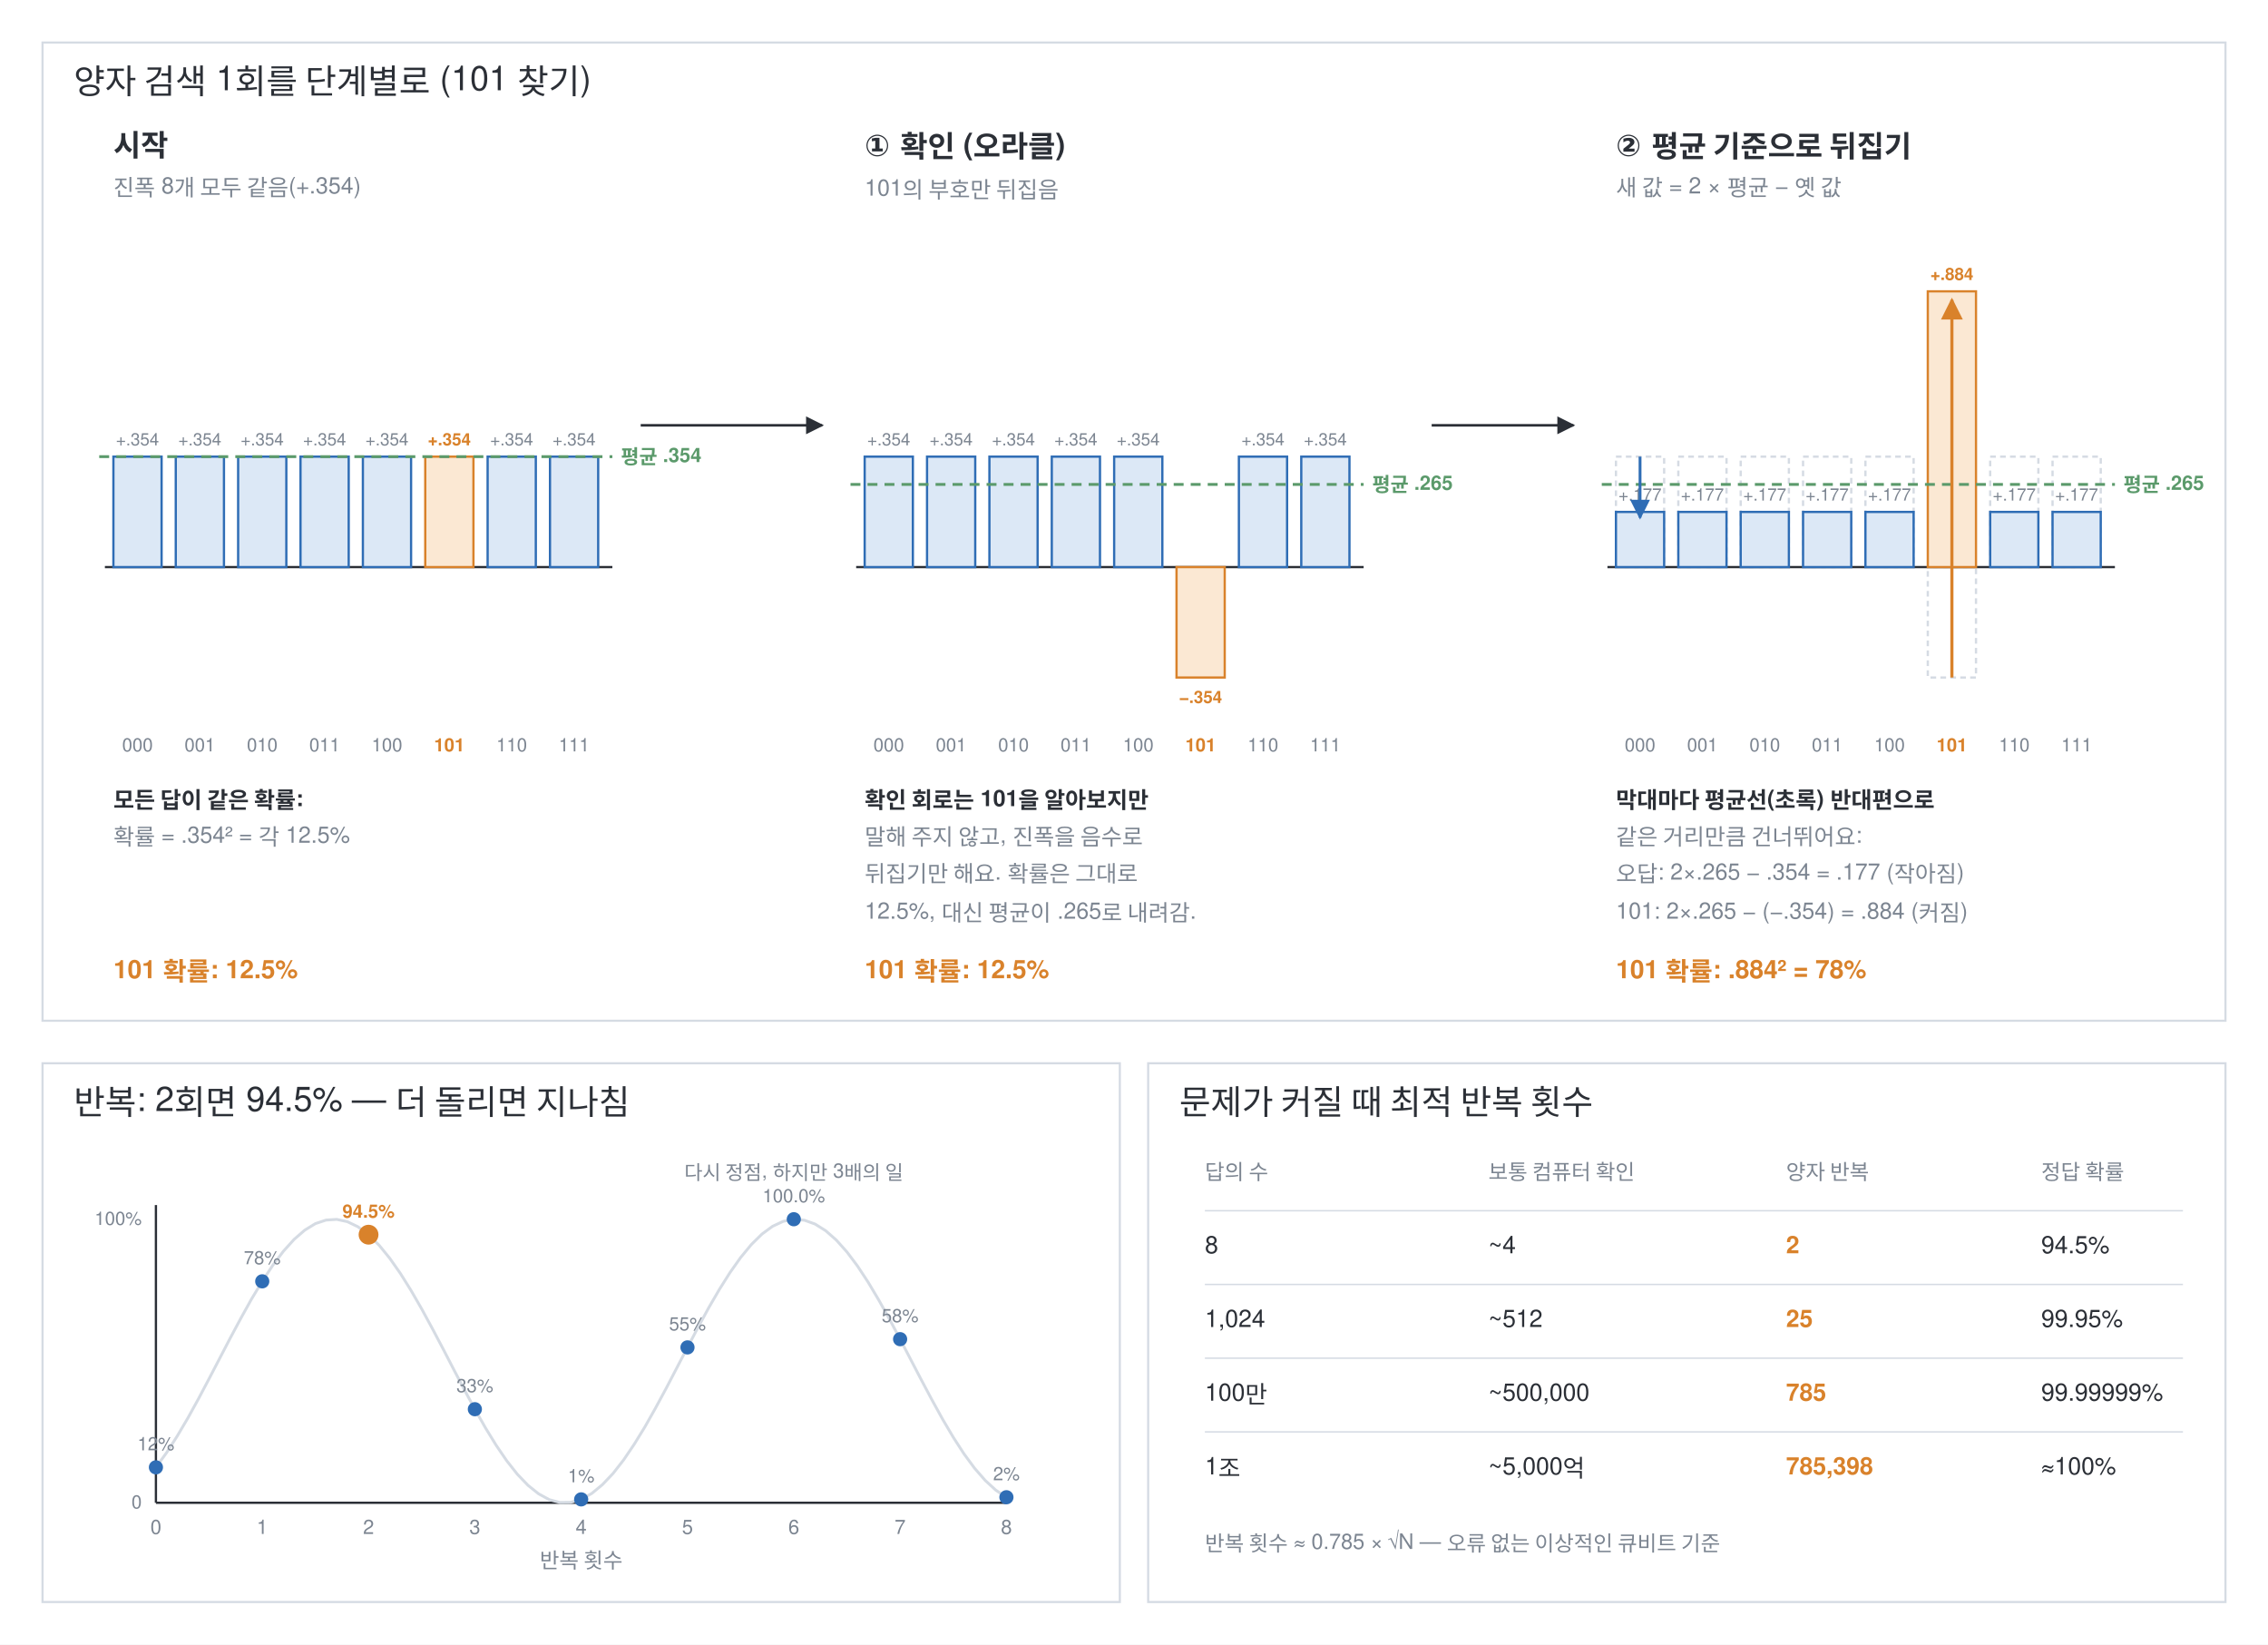
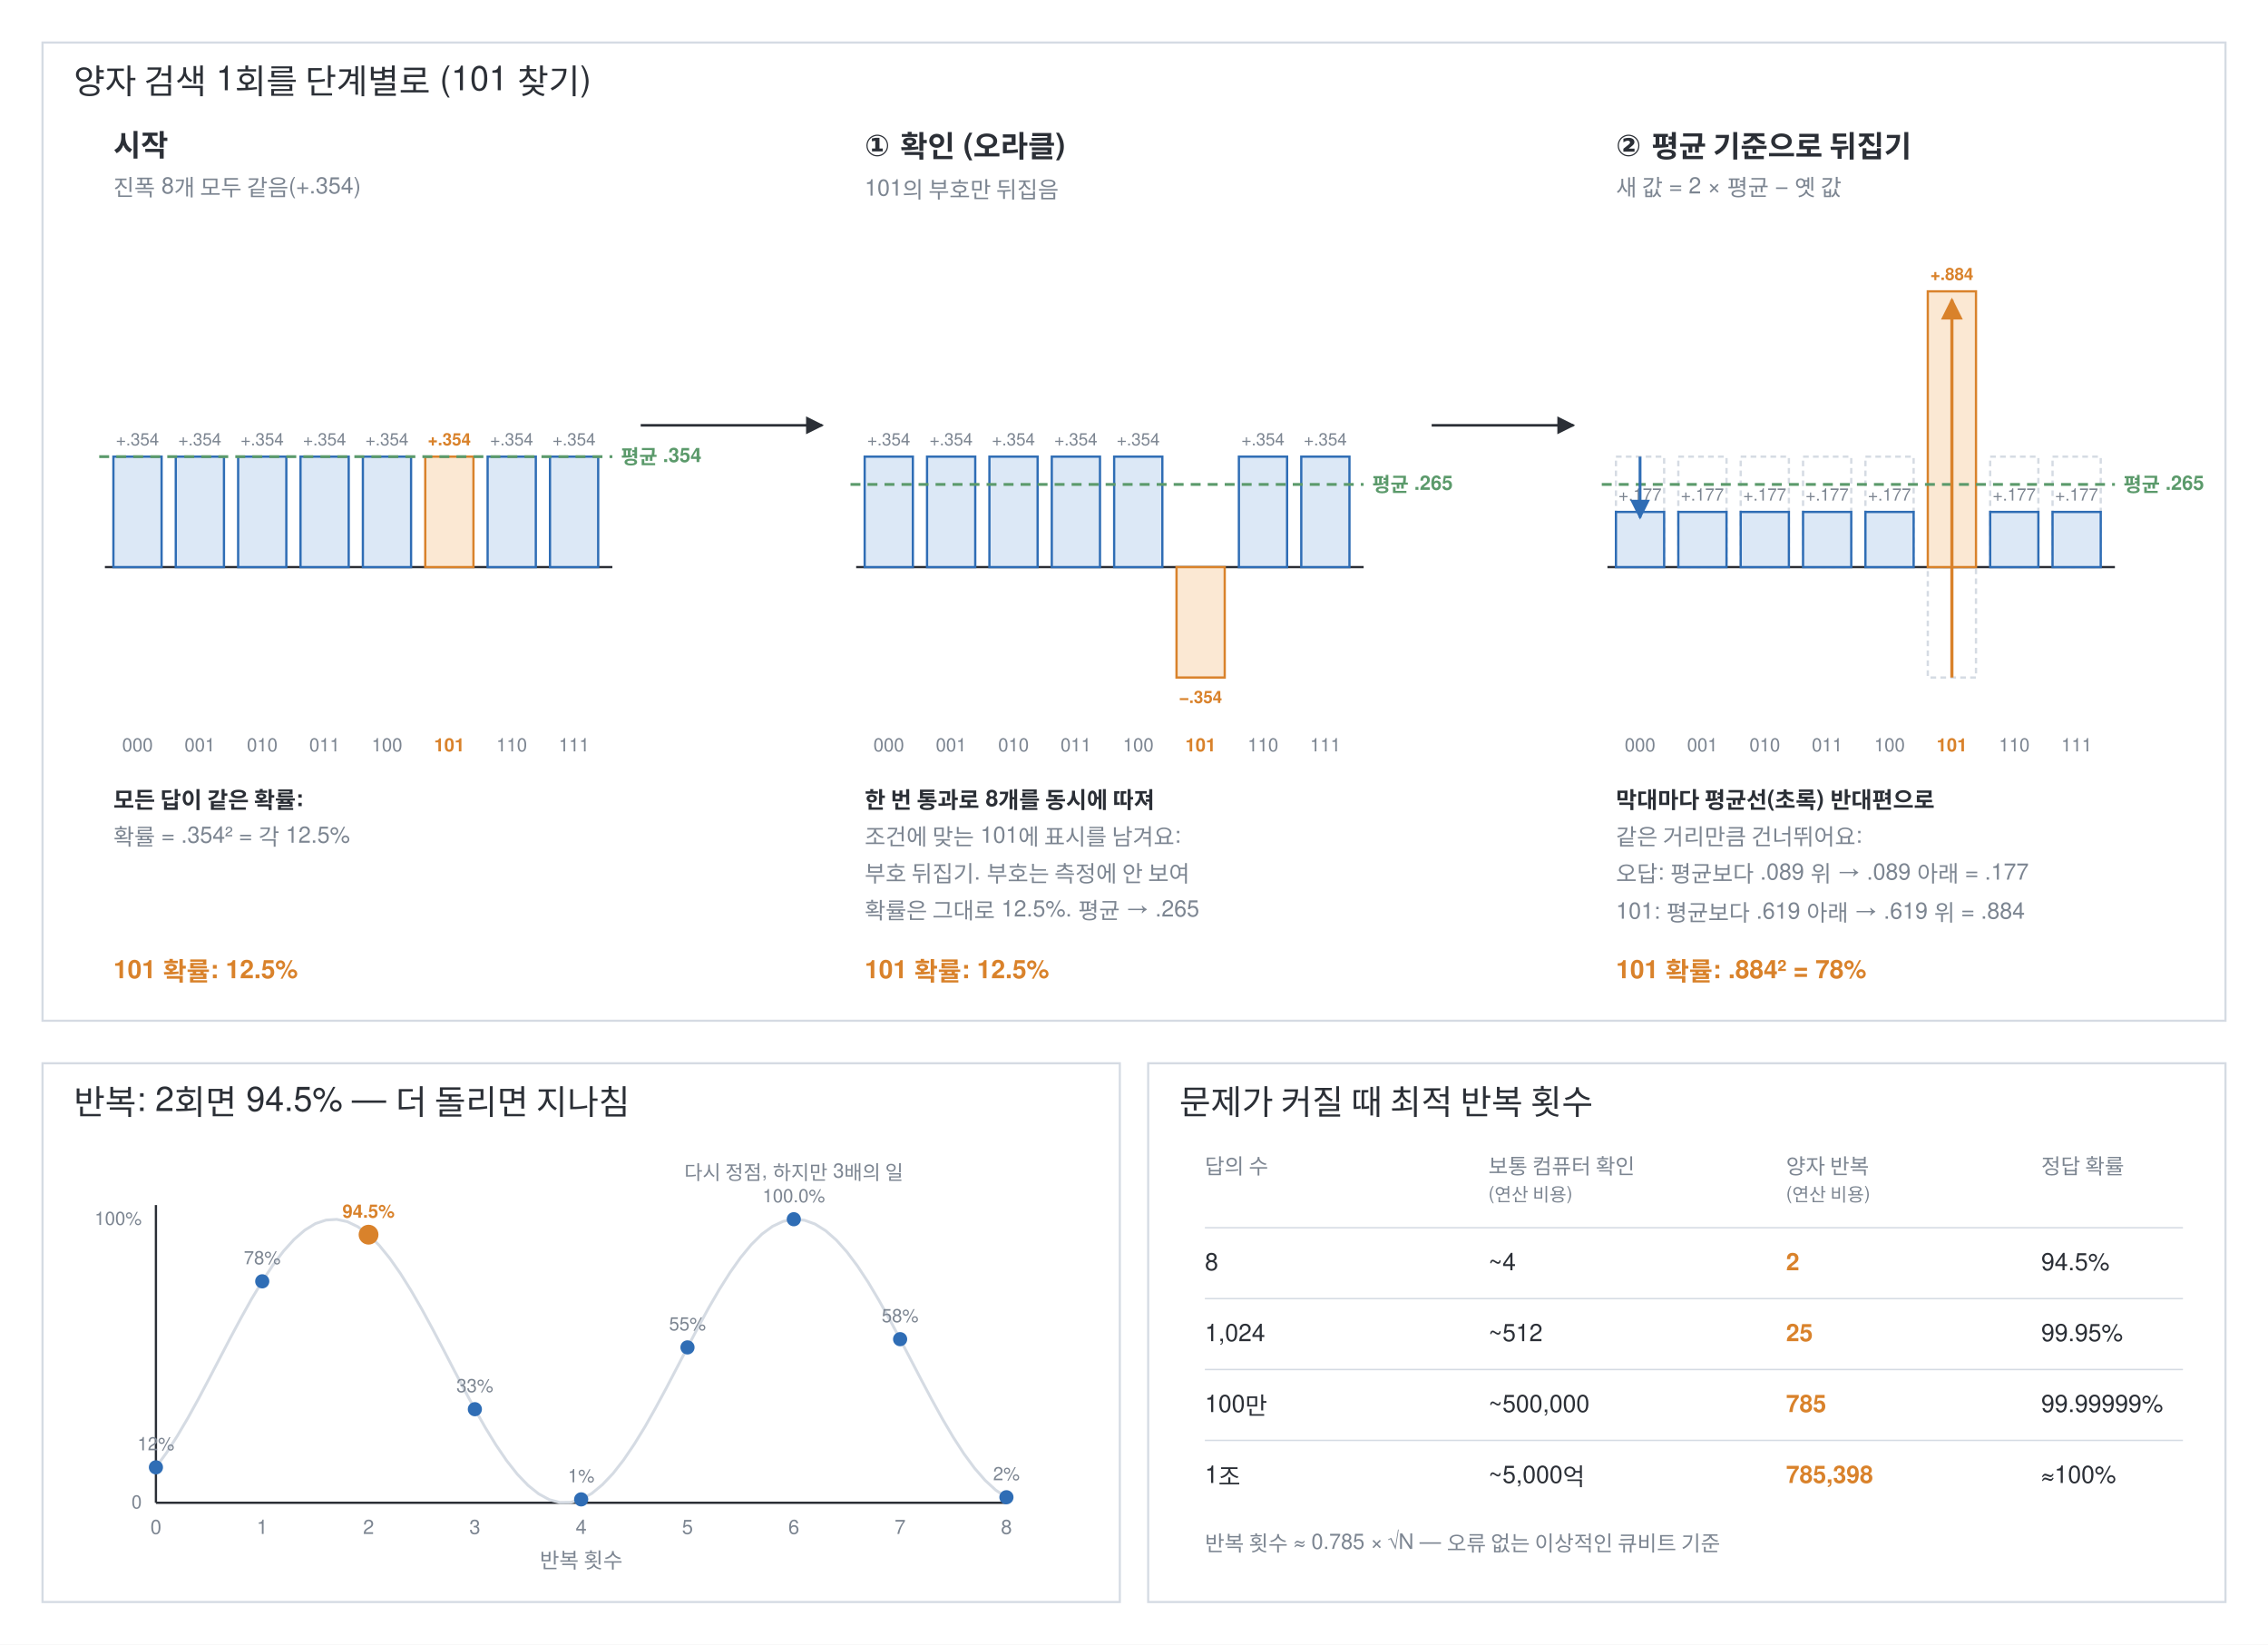
<svg xmlns="http://www.w3.org/2000/svg" viewBox="0 0 1600 1160" width="1600" height="1160" font-family="Helvetica Neue, Helvetica, Arial, Apple SD Gothic Neo, Malgun Gothic, Noto Sans KR, sans-serif">
  <defs>
    <marker id="ar" viewBox="0 0 10 10" refX="9" refY="5" markerWidth="7" markerHeight="7" orient="auto-start-reverse">
      <path d="M0 0 L10 5 L0 10 Z" fill="#2B2F36" />
    </marker>
    <marker id="arb" viewBox="0 0 10 10" refX="9" refY="5" markerWidth="7" markerHeight="7" orient="auto-start-reverse">
      <path d="M0 0 L10 5 L0 10 Z" fill="#2F6DB5" />
    </marker>
    <marker id="aro" viewBox="0 0 10 10" refX="9" refY="5" markerWidth="7" markerHeight="7" orient="auto-start-reverse">
      <path d="M0 0 L10 5 L0 10 Z" fill="#D9822B" />
    </marker>
  </defs>
  <rect width="1600" height="1160" fill="#FFFFFF" />
  <rect x="30" y="30" width="1540" height="690" fill="#FFFFFF" stroke="#D5DBE3" stroke-width="1.5" />
  <text x="52" y="66" font-size="24" fill="#2B2F36" font-weight="400" text-anchor="start">양자 검색 1회를 단계별로 (101 찾기)</text>
  <text x="80" y="110" font-size="21" fill="#2B2F36" font-weight="600" text-anchor="start">시작</text>
  <text x="80" y="138" font-size="16" fill="#7C8591" font-weight="400" text-anchor="start">진폭 8개 모두 같음(+.354)</text>
  <text x="610" y="110" font-size="21" fill="#2B2F36" font-weight="600" text-anchor="start">① 확인 (오라클)</text>
  <text x="610" y="138" font-size="16" fill="#7C8591" font-weight="400" text-anchor="start">101의 부호만 뒤집음</text>
  <text x="1140" y="110" font-size="21" fill="#2B2F36" font-weight="600" text-anchor="start">② 평균 기준으로 뒤집기</text>
  <text x="1140" y="138" font-size="16" fill="#7C8591" font-weight="400" text-anchor="start">새 값 = 2 × 평균 − 옛 값</text>
  <line x1="74" y1="400" x2="432" y2="400" stroke="#2B2F36" stroke-width="1.6" />
  <rect x="80" y="322.1" width="34" height="77.9" fill="#DCE8F6" stroke="#2F6DB5" stroke-width="1.6" />
  <text x="97" y="314.12" font-size="12" fill="#7C8591" font-weight="400" text-anchor="middle">+.354</text>
  <text x="97" y="424" font-size="1" fill="#7C8591" font-weight="400" text-anchor="middle" />
  <rect x="124" y="322.1" width="34" height="77.9" fill="#DCE8F6" stroke="#2F6DB5" stroke-width="1.6" />
  <text x="141" y="314.12" font-size="12" fill="#7C8591" font-weight="400" text-anchor="middle">+.354</text>
  <text x="141" y="424" font-size="1" fill="#7C8591" font-weight="400" text-anchor="middle" />
  <rect x="168" y="322.1" width="34" height="77.9" fill="#DCE8F6" stroke="#2F6DB5" stroke-width="1.6" />
  <text x="185" y="314.12" font-size="12" fill="#7C8591" font-weight="400" text-anchor="middle">+.354</text>
  <text x="185" y="424" font-size="1" fill="#7C8591" font-weight="400" text-anchor="middle" />
  <rect x="212" y="322.1" width="34" height="77.9" fill="#DCE8F6" stroke="#2F6DB5" stroke-width="1.6" />
  <text x="229" y="314.12" font-size="12" fill="#7C8591" font-weight="400" text-anchor="middle">+.354</text>
  <text x="229" y="424" font-size="1" fill="#7C8591" font-weight="400" text-anchor="middle" />
  <rect x="256" y="322.1" width="34" height="77.9" fill="#DCE8F6" stroke="#2F6DB5" stroke-width="1.6" />
  <text x="273" y="314.12" font-size="12" fill="#7C8591" font-weight="400" text-anchor="middle">+.354</text>
  <text x="273" y="424" font-size="1" fill="#7C8591" font-weight="400" text-anchor="middle" />
  <rect x="300" y="322.1" width="34" height="77.9" fill="#FBE8D3" stroke="#D9822B" stroke-width="1.6" />
  <text x="317" y="314.12" font-size="12" fill="#D9822B" font-weight="600" text-anchor="middle">+.354</text>
  <text x="317" y="424" font-size="1" fill="#7C8591" font-weight="400" text-anchor="middle" />
  <rect x="344" y="322.1" width="34" height="77.9" fill="#DCE8F6" stroke="#2F6DB5" stroke-width="1.6" />
  <text x="361" y="314.12" font-size="12" fill="#7C8591" font-weight="400" text-anchor="middle">+.354</text>
  <text x="361" y="424" font-size="1" fill="#7C8591" font-weight="400" text-anchor="middle" />
  <rect x="388" y="322.1" width="34" height="77.9" fill="#DCE8F6" stroke="#2F6DB5" stroke-width="1.6" />
  <text x="405" y="314.12" font-size="12" fill="#7C8591" font-weight="400" text-anchor="middle">+.354</text>
  <text x="405" y="424" font-size="1" fill="#7C8591" font-weight="400" text-anchor="middle" />
  <text x="97" y="530" font-size="13" fill="#7C8591" font-weight="400" text-anchor="middle">000</text>
  <text x="141" y="530" font-size="13" fill="#7C8591" font-weight="400" text-anchor="middle">001</text>
  <text x="185" y="530" font-size="13" fill="#7C8591" font-weight="400" text-anchor="middle">010</text>
  <text x="229" y="530" font-size="13" fill="#7C8591" font-weight="400" text-anchor="middle">011</text>
  <text x="273" y="530" font-size="13" fill="#7C8591" font-weight="400" text-anchor="middle">100</text>
  <text x="317" y="530" font-size="13" fill="#D9822B" font-weight="600" text-anchor="middle">101</text>
  <text x="361" y="530" font-size="13" fill="#7C8591" font-weight="400" text-anchor="middle">110</text>
  <text x="405" y="530" font-size="13" fill="#7C8591" font-weight="400" text-anchor="middle">111</text>
  <line x1="70" y1="322.1" x2="432" y2="322.1" stroke="#5B9A6B" stroke-width="2" stroke-dasharray="7 5" />
  <text x="438" y="327.12" font-size="14" fill="#5B9A6B" font-weight="600" text-anchor="start">평균 .354</text>
  <line x1="604" y1="400" x2="962" y2="400" stroke="#2B2F36" stroke-width="1.6" />
  <rect x="610" y="322.1" width="34" height="77.9" fill="#DCE8F6" stroke="#2F6DB5" stroke-width="1.6" />
  <text x="627" y="314.12" font-size="12" fill="#7C8591" font-weight="400" text-anchor="middle">+.354</text>
  <text x="627" y="424" font-size="1" fill="#7C8591" font-weight="400" text-anchor="middle" />
  <rect x="654" y="322.1" width="34" height="77.9" fill="#DCE8F6" stroke="#2F6DB5" stroke-width="1.6" />
  <text x="671" y="314.12" font-size="12" fill="#7C8591" font-weight="400" text-anchor="middle">+.354</text>
  <text x="671" y="424" font-size="1" fill="#7C8591" font-weight="400" text-anchor="middle" />
  <rect x="698" y="322.1" width="34" height="77.9" fill="#DCE8F6" stroke="#2F6DB5" stroke-width="1.6" />
  <text x="715" y="314.12" font-size="12" fill="#7C8591" font-weight="400" text-anchor="middle">+.354</text>
  <text x="715" y="424" font-size="1" fill="#7C8591" font-weight="400" text-anchor="middle" />
  <rect x="742" y="322.1" width="34" height="77.9" fill="#DCE8F6" stroke="#2F6DB5" stroke-width="1.6" />
  <text x="759" y="314.12" font-size="12" fill="#7C8591" font-weight="400" text-anchor="middle">+.354</text>
  <text x="759" y="424" font-size="1" fill="#7C8591" font-weight="400" text-anchor="middle" />
  <rect x="786" y="322.1" width="34" height="77.9" fill="#DCE8F6" stroke="#2F6DB5" stroke-width="1.6" />
  <text x="803" y="314.12" font-size="12" fill="#7C8591" font-weight="400" text-anchor="middle">+.354</text>
  <text x="803" y="424" font-size="1" fill="#7C8591" font-weight="400" text-anchor="middle" />
  <rect x="830" y="400.0" width="34" height="77.9" fill="#FBE8D3" stroke="#D9822B" stroke-width="1.6" />
  <text x="847" y="495.88" font-size="12" fill="#D9822B" font-weight="600" text-anchor="middle">−.354</text>
  <text x="847" y="424" font-size="1" fill="#7C8591" font-weight="400" text-anchor="middle" />
  <rect x="874" y="322.1" width="34" height="77.9" fill="#DCE8F6" stroke="#2F6DB5" stroke-width="1.6" />
  <text x="891" y="314.12" font-size="12" fill="#7C8591" font-weight="400" text-anchor="middle">+.354</text>
  <text x="891" y="424" font-size="1" fill="#7C8591" font-weight="400" text-anchor="middle" />
  <rect x="918" y="322.1" width="34" height="77.9" fill="#DCE8F6" stroke="#2F6DB5" stroke-width="1.6" />
  <text x="935" y="314.12" font-size="12" fill="#7C8591" font-weight="400" text-anchor="middle">+.354</text>
  <text x="935" y="424" font-size="1" fill="#7C8591" font-weight="400" text-anchor="middle" />
  <text x="627" y="530" font-size="13" fill="#7C8591" font-weight="400" text-anchor="middle">000</text>
  <text x="671" y="530" font-size="13" fill="#7C8591" font-weight="400" text-anchor="middle">001</text>
  <text x="715" y="530" font-size="13" fill="#7C8591" font-weight="400" text-anchor="middle">010</text>
  <text x="759" y="530" font-size="13" fill="#7C8591" font-weight="400" text-anchor="middle">011</text>
  <text x="803" y="530" font-size="13" fill="#7C8591" font-weight="400" text-anchor="middle">100</text>
  <text x="847" y="530" font-size="13" fill="#D9822B" font-weight="600" text-anchor="middle">101</text>
  <text x="891" y="530" font-size="13" fill="#7C8591" font-weight="400" text-anchor="middle">110</text>
  <text x="935" y="530" font-size="13" fill="#7C8591" font-weight="400" text-anchor="middle">111</text>
  <line x1="600" y1="341.7" x2="962" y2="341.7" stroke="#5B9A6B" stroke-width="2" stroke-dasharray="7 5" />
  <text x="968" y="346.7" font-size="14" fill="#5B9A6B" font-weight="600" text-anchor="start">평균 .265</text>
  <line x1="1134" y1="400" x2="1492" y2="400" stroke="#2B2F36" stroke-width="1.6" />
  <rect x="1140" y="322.1" width="34" height="77.9" fill="none" stroke="#D5DBE3" stroke-width="1.6" stroke-dasharray="4 3" />
  <rect x="1184" y="322.1" width="34" height="77.9" fill="none" stroke="#D5DBE3" stroke-width="1.6" stroke-dasharray="4 3" />
  <rect x="1228" y="322.1" width="34" height="77.9" fill="none" stroke="#D5DBE3" stroke-width="1.6" stroke-dasharray="4 3" />
  <rect x="1272" y="322.1" width="34" height="77.9" fill="none" stroke="#D5DBE3" stroke-width="1.6" stroke-dasharray="4 3" />
  <rect x="1316" y="322.1" width="34" height="77.9" fill="none" stroke="#D5DBE3" stroke-width="1.6" stroke-dasharray="4 3" />
  <rect x="1360" y="400.0" width="34" height="77.9" fill="none" stroke="#D5DBE3" stroke-width="1.6" stroke-dasharray="4 3" />
  <rect x="1404" y="322.1" width="34" height="77.9" fill="none" stroke="#D5DBE3" stroke-width="1.6" stroke-dasharray="4 3" />
  <rect x="1448" y="322.1" width="34" height="77.9" fill="none" stroke="#D5DBE3" stroke-width="1.6" stroke-dasharray="4 3" />
  <rect x="1140" y="361.1" width="34" height="38.9" fill="#DCE8F6" stroke="#2F6DB5" stroke-width="1.6" />
  <text x="1157" y="353.06" font-size="12" fill="#7C8591" font-weight="400" text-anchor="middle">+.177</text>
  <text x="1157" y="424" font-size="1" fill="#7C8591" font-weight="400" text-anchor="middle" />
  <rect x="1184" y="361.1" width="34" height="38.9" fill="#DCE8F6" stroke="#2F6DB5" stroke-width="1.6" />
  <text x="1201" y="353.06" font-size="12" fill="#7C8591" font-weight="400" text-anchor="middle">+.177</text>
  <text x="1201" y="424" font-size="1" fill="#7C8591" font-weight="400" text-anchor="middle" />
  <rect x="1228" y="361.1" width="34" height="38.9" fill="#DCE8F6" stroke="#2F6DB5" stroke-width="1.6" />
  <text x="1245" y="353.06" font-size="12" fill="#7C8591" font-weight="400" text-anchor="middle">+.177</text>
  <text x="1245" y="424" font-size="1" fill="#7C8591" font-weight="400" text-anchor="middle" />
  <rect x="1272" y="361.1" width="34" height="38.9" fill="#DCE8F6" stroke="#2F6DB5" stroke-width="1.6" />
  <text x="1289" y="353.06" font-size="12" fill="#7C8591" font-weight="400" text-anchor="middle">+.177</text>
  <text x="1289" y="424" font-size="1" fill="#7C8591" font-weight="400" text-anchor="middle" />
  <rect x="1316" y="361.1" width="34" height="38.9" fill="#DCE8F6" stroke="#2F6DB5" stroke-width="1.6" />
  <text x="1333" y="353.06" font-size="12" fill="#7C8591" font-weight="400" text-anchor="middle">+.177</text>
  <text x="1333" y="424" font-size="1" fill="#7C8591" font-weight="400" text-anchor="middle" />
  <rect x="1360" y="205.5" width="34" height="194.5" fill="#FBE8D3" stroke="#D9822B" stroke-width="1.6" />
  <text x="1377" y="197.52" font-size="12" fill="#D9822B" font-weight="600" text-anchor="middle">+.884</text>
  <text x="1377" y="424" font-size="1" fill="#7C8591" font-weight="400" text-anchor="middle" />
  <rect x="1404" y="361.1" width="34" height="38.9" fill="#DCE8F6" stroke="#2F6DB5" stroke-width="1.6" />
  <text x="1421" y="353.06" font-size="12" fill="#7C8591" font-weight="400" text-anchor="middle">+.177</text>
  <text x="1421" y="424" font-size="1" fill="#7C8591" font-weight="400" text-anchor="middle" />
  <rect x="1448" y="361.1" width="34" height="38.9" fill="#DCE8F6" stroke="#2F6DB5" stroke-width="1.6" />
  <text x="1465" y="353.06" font-size="12" fill="#7C8591" font-weight="400" text-anchor="middle">+.177</text>
  <text x="1465" y="424" font-size="1" fill="#7C8591" font-weight="400" text-anchor="middle" />
  <text x="1157" y="530" font-size="13" fill="#7C8591" font-weight="400" text-anchor="middle">000</text>
  <text x="1201" y="530" font-size="13" fill="#7C8591" font-weight="400" text-anchor="middle">001</text>
  <text x="1245" y="530" font-size="13" fill="#7C8591" font-weight="400" text-anchor="middle">010</text>
  <text x="1289" y="530" font-size="13" fill="#7C8591" font-weight="400" text-anchor="middle">011</text>
  <text x="1333" y="530" font-size="13" fill="#7C8591" font-weight="400" text-anchor="middle">100</text>
  <text x="1377" y="530" font-size="13" fill="#D9822B" font-weight="600" text-anchor="middle">101</text>
  <text x="1421" y="530" font-size="13" fill="#7C8591" font-weight="400" text-anchor="middle">110</text>
  <text x="1465" y="530" font-size="13" fill="#7C8591" font-weight="400" text-anchor="middle">111</text>
  <line x1="1130" y1="341.7" x2="1492" y2="341.7" stroke="#5B9A6B" stroke-width="2" stroke-dasharray="7 5" />
  <text x="1498" y="346.7" font-size="14" fill="#5B9A6B" font-weight="600" text-anchor="start">평균 .265</text>
  <line x1="452" y1="300" x2="580" y2="300" stroke="#2B2F36" stroke-width="1.8" marker-end="url(#ar)" />
  <line x1="1010" y1="300" x2="1110" y2="300" stroke="#2B2F36" stroke-width="1.8" marker-end="url(#ar)" />
  <line x1="1157" y1="322.1" x2="1157" y2="365.1" stroke="#2F6DB5" stroke-width="2" marker-end="url(#arb)" />
  <line x1="1377" y1="477.9" x2="1377" y2="211.5" stroke="#D9822B" stroke-width="2.2" marker-end="url(#aro)" />
  <text x="80" y="570" font-size="16" fill="#2B2F36" font-weight="600" text-anchor="start">모든 답이 같은 확률:</text>
  <text x="80" y="596" font-size="16" fill="#7C8591" font-weight="400" text-anchor="start">확률 = .354² = 각 12.5%</text>
-   <text x="610" y="570" font-size="16" fill="#2B2F36" font-weight="600" text-anchor="start">확인 회로는 101을 알아보지만</text>
-   <text x="610" y="596" font-size="16" fill="#7C8591" font-weight="400" text-anchor="start">말해 주지 않고, 진폭을 음수로</text>
-   <text x="610" y="622" font-size="16" fill="#7C8591" font-weight="400" text-anchor="start">뒤집기만 해요. 확률은 그대로</text>
-   <text x="610" y="648" font-size="16" fill="#7C8591" font-weight="400" text-anchor="start">12.5%, 대신 평균이 .265로 내려감.</text>
+   <text x="610" y="570" font-size="16" fill="#2B2F36" font-weight="600" text-anchor="start">한 번 통과로 8개를 동시에 따져</text>
+   <text x="610" y="596" font-size="16" fill="#7C8591" font-weight="400" text-anchor="start">조건에 맞는 101에 표시를 남겨요:</text>
+   <text x="610" y="622" font-size="16" fill="#7C8591" font-weight="400" text-anchor="start">부호 뒤집기. 부호는 측정에 안 보여</text>
+   <text x="610" y="648" font-size="16" fill="#7C8591" font-weight="400" text-anchor="start">확률은 그대로 12.5%. 평균 → .265</text>
  <text x="1140" y="570" font-size="16" fill="#2B2F36" font-weight="600" text-anchor="start">막대마다 평균선(초록) 반대편으로</text>
  <text x="1140" y="596" font-size="16" fill="#7C8591" font-weight="400" text-anchor="start">같은 거리만큼 건너뛰어요:</text>
-   <text x="1140" y="622" font-size="16" fill="#7C8591" font-weight="400" text-anchor="start">오답:  2×.265 − .354 = .177  (작아짐)</text>
-   <text x="1140" y="648" font-size="16" fill="#7C8591" font-weight="400" text-anchor="start">101:  2×.265 − (−.354) = .884  (커짐)</text>
+   <text x="1140" y="622" font-size="16" fill="#7C8591" font-weight="400" text-anchor="start">오답: 평균보다 .089 위 → .089 아래 = .177</text>
+   <text x="1140" y="648" font-size="16" fill="#7C8591" font-weight="400" text-anchor="start">101: 평균보다 .619 아래 → .619 위 = .884</text>
  <text x="80" y="690" font-size="18" fill="#D9822B" font-weight="600" text-anchor="start">101 확률: 12.5%</text>
  <text x="610" y="690" font-size="18" fill="#D9822B" font-weight="600" text-anchor="start">101 확률: 12.5%</text>
  <text x="1140" y="690" font-size="18" fill="#D9822B" font-weight="600" text-anchor="start">101 확률: .884² = 78%</text>
  <rect x="30" y="750" width="760" height="380" fill="#FFFFFF" stroke="#D5DBE3" stroke-width="1.5" />
  <text x="52" y="786" font-size="24" fill="#2B2F36" font-weight="400" text-anchor="start">반복: 2회면 94.5% — 더 돌리면 지나침</text>
  <line x1="110" y1="1060" x2="710" y2="1060" stroke="#2B2F36" stroke-width="1.6" />
  <line x1="110" y1="1060" x2="110" y2="850" stroke="#2B2F36" stroke-width="1.6" />
  <text x="100" y="864" font-size="13" fill="#7C8591" font-weight="400" text-anchor="end">100%</text>
  <text x="100" y="1064" font-size="13" fill="#7C8591" font-weight="400" text-anchor="end">0</text>
  <polyline points="110.0,1035.0 117.5,1024.7 125.0,1013.0 132.5,1000.3 140.0,986.7 147.5,972.5 155.0,958.1 162.5,943.7 170.0,929.7 177.5,916.2 185.0,903.8 192.5,892.4 200.0,882.5 207.5,874.2 215.0,867.7 222.5,863.1 230.0,860.6 237.5,860.1 245.0,861.7 252.5,865.3 260.0,870.9 267.5,878.4 275.0,887.6 282.5,898.3 290.0,910.3 297.5,923.3 305.0,937.1 312.5,951.3 320.0,965.8 327.5,980.1 335.0,994.0 342.5,1007.2 350.0,1019.4 357.5,1030.4 365.0,1039.9 372.5,1047.7 380.0,1053.7 387.5,1057.8 395.0,1059.8 402.5,1059.7 410.0,1057.6 417.5,1053.4 425.0,1047.2 432.5,1039.3 440.0,1029.7 447.5,1018.6 455.0,1006.4 462.5,993.1 470.0,979.2 477.5,964.8 485.0,950.4 492.5,936.2 500.0,922.4 507.5,909.5 515.0,897.6 522.5,887.0 530.0,877.9 537.5,870.5 545.0,865.0 552.5,861.5 560.0,860.0 567.5,860.7 575.0,863.4 582.5,868.1 590.0,874.7 597.5,883.1 605.0,893.1 612.5,904.5 620.0,917.1 627.5,930.5 635.0,944.6 642.5,959.0 650.0,973.4 657.5,987.5 665.0,1001.1 672.5,1013.8 680.0,1025.4 687.5,1035.6 695.0,1044.2 702.5,1051.1 710.0,1056.1" fill="none" stroke="#D5DBE3" stroke-width="2" />
  <circle cx="110.0" cy="1035.0" r="5" fill="#2F6DB5" />
  <text x="110.0" y="1023.0" font-size="13" fill="#7C8591" font-weight="400" text-anchor="middle">12%</text>
  <text x="110.0" y="1082" font-size="14" fill="#7C8591" font-weight="400" text-anchor="middle">0</text>
  <circle cx="185.0" cy="903.8" r="5" fill="#2F6DB5" />
  <text x="185.0" y="891.75" font-size="13" fill="#7C8591" font-weight="400" text-anchor="middle">78%</text>
  <text x="185.0" y="1082" font-size="14" fill="#7C8591" font-weight="400" text-anchor="middle">1</text>
  <circle cx="260.0" cy="870.9" r="7" fill="#D9822B" />
  <text x="260.0" y="858.938" font-size="13" fill="#D9822B" font-weight="600" text-anchor="middle">94.5%</text>
  <text x="260.0" y="1082" font-size="14" fill="#7C8591" font-weight="400" text-anchor="middle">2</text>
  <circle cx="335.0" cy="994.0" r="5" fill="#2F6DB5" />
  <text x="335.0" y="981.984" font-size="13" fill="#7C8591" font-weight="400" text-anchor="middle">33%</text>
  <text x="335.0" y="1082" font-size="14" fill="#7C8591" font-weight="400" text-anchor="middle">3</text>
  <circle cx="410.0" cy="1057.6" r="5" fill="#2F6DB5" />
  <text x="410.0" y="1045.559" font-size="13" fill="#7C8591" font-weight="400" text-anchor="middle">1%</text>
  <text x="410.0" y="1082" font-size="14" fill="#7C8591" font-weight="400" text-anchor="middle">4</text>
  <circle cx="485.0" cy="950.4" r="5" fill="#2F6DB5" />
  <text x="485.0" y="938.405" font-size="13" fill="#7C8591" font-weight="400" text-anchor="middle">55%</text>
  <text x="485.0" y="1082" font-size="14" fill="#7C8591" font-weight="400" text-anchor="middle">5</text>
  <circle cx="560.0" cy="860.0" r="5" fill="#2F6DB5" />
  <text x="560.0" y="848.043" font-size="13" fill="#7C8591" font-weight="400" text-anchor="middle">100.0%</text>
  <text x="560.0" y="1082" font-size="14" fill="#7C8591" font-weight="400" text-anchor="middle">6</text>
  <circle cx="635.0" cy="944.6" r="5" fill="#2F6DB5" />
  <text x="635.0" y="932.605" font-size="13" fill="#7C8591" font-weight="400" text-anchor="middle">58%</text>
  <text x="635.0" y="1082" font-size="14" fill="#7C8591" font-weight="400" text-anchor="middle">7</text>
  <circle cx="710.0" cy="1056.1" r="5" fill="#2F6DB5" />
  <text x="710.0" y="1044.109" font-size="13" fill="#7C8591" font-weight="400" text-anchor="middle">2%</text>
  <text x="710.0" y="1082" font-size="14" fill="#7C8591" font-weight="400" text-anchor="middle">8</text>
  <text x="410.0" y="1106" font-size="15" fill="#7C8591" font-weight="400" text-anchor="middle">반복 횟수</text>
  <text x="560.0" y="832" font-size="14" fill="#7C8591" font-weight="400" text-anchor="middle">다시 정점, 하지만 3배의 일</text>
  <rect x="810" y="750" width="760" height="380" fill="#FFFFFF" stroke="#D5DBE3" stroke-width="1.5" />
  <text x="832" y="786" font-size="24" fill="#2B2F36" font-weight="400" text-anchor="start">문제가 커질 때 최적 반복 횟수</text>
-   <text x="850" y="832" font-size="15" fill="#7C8591" font-weight="400" text-anchor="start">답의 수</text>
-   <text x="1050" y="832" font-size="15" fill="#7C8591" font-weight="400" text-anchor="start">보통 컴퓨터 확인</text>
-   <text x="1260" y="832" font-size="15" fill="#7C8591" font-weight="400" text-anchor="start">양자 반복</text>
-   <text x="1440" y="832" font-size="15" fill="#7C8591" font-weight="400" text-anchor="start">정답 확률</text>
-   <text x="850" y="884" font-size="17" fill="#2B2F36" font-weight="400" text-anchor="start">8</text>
-   <text x="1050" y="884" font-size="17" fill="#2B2F36" font-weight="400" text-anchor="start">~4</text>
-   <text x="1260" y="884" font-size="17" fill="#D9822B" font-weight="600" text-anchor="start">2</text>
-   <text x="1440" y="884" font-size="17" fill="#2B2F36" font-weight="400" text-anchor="start">94.5%</text>
-   <line x1="850" y1="854" x2="1540" y2="854" stroke="#D5DBE3" stroke-width="1" />
-   <text x="850" y="936" font-size="17" fill="#2B2F36" font-weight="400" text-anchor="start">1,024</text>
-   <text x="1050" y="936" font-size="17" fill="#2B2F36" font-weight="400" text-anchor="start">~512</text>
-   <text x="1260" y="936" font-size="17" fill="#D9822B" font-weight="600" text-anchor="start">25</text>
-   <text x="1440" y="936" font-size="17" fill="#2B2F36" font-weight="400" text-anchor="start">99.95%</text>
-   <line x1="850" y1="906" x2="1540" y2="906" stroke="#D5DBE3" stroke-width="1" />
-   <text x="850" y="988" font-size="17" fill="#2B2F36" font-weight="400" text-anchor="start">100만</text>
-   <text x="1050" y="988" font-size="17" fill="#2B2F36" font-weight="400" text-anchor="start">~500,000</text>
-   <text x="1260" y="988" font-size="17" fill="#D9822B" font-weight="600" text-anchor="start">785</text>
-   <text x="1440" y="988" font-size="17" fill="#2B2F36" font-weight="400" text-anchor="start">99.99999%</text>
-   <line x1="850" y1="958" x2="1540" y2="958" stroke="#D5DBE3" stroke-width="1" />
-   <text x="850" y="1040" font-size="17" fill="#2B2F36" font-weight="400" text-anchor="start">1조</text>
-   <text x="1050" y="1040" font-size="17" fill="#2B2F36" font-weight="400" text-anchor="start">~5,000억</text>
-   <text x="1260" y="1040" font-size="17" fill="#D9822B" font-weight="600" text-anchor="start">785,398</text>
-   <text x="1440" y="1040" font-size="17" fill="#2B2F36" font-weight="400" text-anchor="start">≈100%</text>
-   <line x1="850" y1="1010" x2="1540" y2="1010" stroke="#D5DBE3" stroke-width="1" />
+   <text x="1050" y="846" font-size="13" fill="#7C8591" font-weight="400" text-anchor="start">(연산 비용)</text>
+   <text x="1260" y="846" font-size="13" fill="#7C8591" font-weight="400" text-anchor="start">(연산 비용)</text>
+   <text x="850" y="828" font-size="15" fill="#7C8591" font-weight="400" text-anchor="start">답의 수</text>
+   <text x="1050" y="828" font-size="15" fill="#7C8591" font-weight="400" text-anchor="start">보통 컴퓨터 확인</text>
+   <text x="1260" y="828" font-size="15" fill="#7C8591" font-weight="400" text-anchor="start">양자 반복</text>
+   <text x="1440" y="828" font-size="15" fill="#7C8591" font-weight="400" text-anchor="start">정답 확률</text>
+   <text x="850" y="896" font-size="17" fill="#2B2F36" font-weight="400" text-anchor="start">8</text>
+   <text x="1050" y="896" font-size="17" fill="#2B2F36" font-weight="400" text-anchor="start">~4</text>
+   <text x="1260" y="896" font-size="17" fill="#D9822B" font-weight="600" text-anchor="start">2</text>
+   <text x="1440" y="896" font-size="17" fill="#2B2F36" font-weight="400" text-anchor="start">94.5%</text>
+   <line x1="850" y1="866" x2="1540" y2="866" stroke="#D5DBE3" stroke-width="1" />
+   <text x="850" y="946" font-size="17" fill="#2B2F36" font-weight="400" text-anchor="start">1,024</text>
+   <text x="1050" y="946" font-size="17" fill="#2B2F36" font-weight="400" text-anchor="start">~512</text>
+   <text x="1260" y="946" font-size="17" fill="#D9822B" font-weight="600" text-anchor="start">25</text>
+   <text x="1440" y="946" font-size="17" fill="#2B2F36" font-weight="400" text-anchor="start">99.95%</text>
+   <line x1="850" y1="916" x2="1540" y2="916" stroke="#D5DBE3" stroke-width="1" />
+   <text x="850" y="996" font-size="17" fill="#2B2F36" font-weight="400" text-anchor="start">100만</text>
+   <text x="1050" y="996" font-size="17" fill="#2B2F36" font-weight="400" text-anchor="start">~500,000</text>
+   <text x="1260" y="996" font-size="17" fill="#D9822B" font-weight="600" text-anchor="start">785</text>
+   <text x="1440" y="996" font-size="17" fill="#2B2F36" font-weight="400" text-anchor="start">99.99999%</text>
+   <line x1="850" y1="966" x2="1540" y2="966" stroke="#D5DBE3" stroke-width="1" />
+   <text x="850" y="1046" font-size="17" fill="#2B2F36" font-weight="400" text-anchor="start">1조</text>
+   <text x="1050" y="1046" font-size="17" fill="#2B2F36" font-weight="400" text-anchor="start">~5,000억</text>
+   <text x="1260" y="1046" font-size="17" fill="#D9822B" font-weight="600" text-anchor="start">785,398</text>
+   <text x="1440" y="1046" font-size="17" fill="#2B2F36" font-weight="400" text-anchor="start">≈100%</text>
+   <line x1="850" y1="1016" x2="1540" y2="1016" stroke="#D5DBE3" stroke-width="1" />
  <text x="850" y="1094" font-size="15" fill="#7C8591" font-weight="400" text-anchor="start">반복 횟수 ≈ 0.785 × √N — 오류 없는 이상적인 큐비트 기준</text>
</svg>
